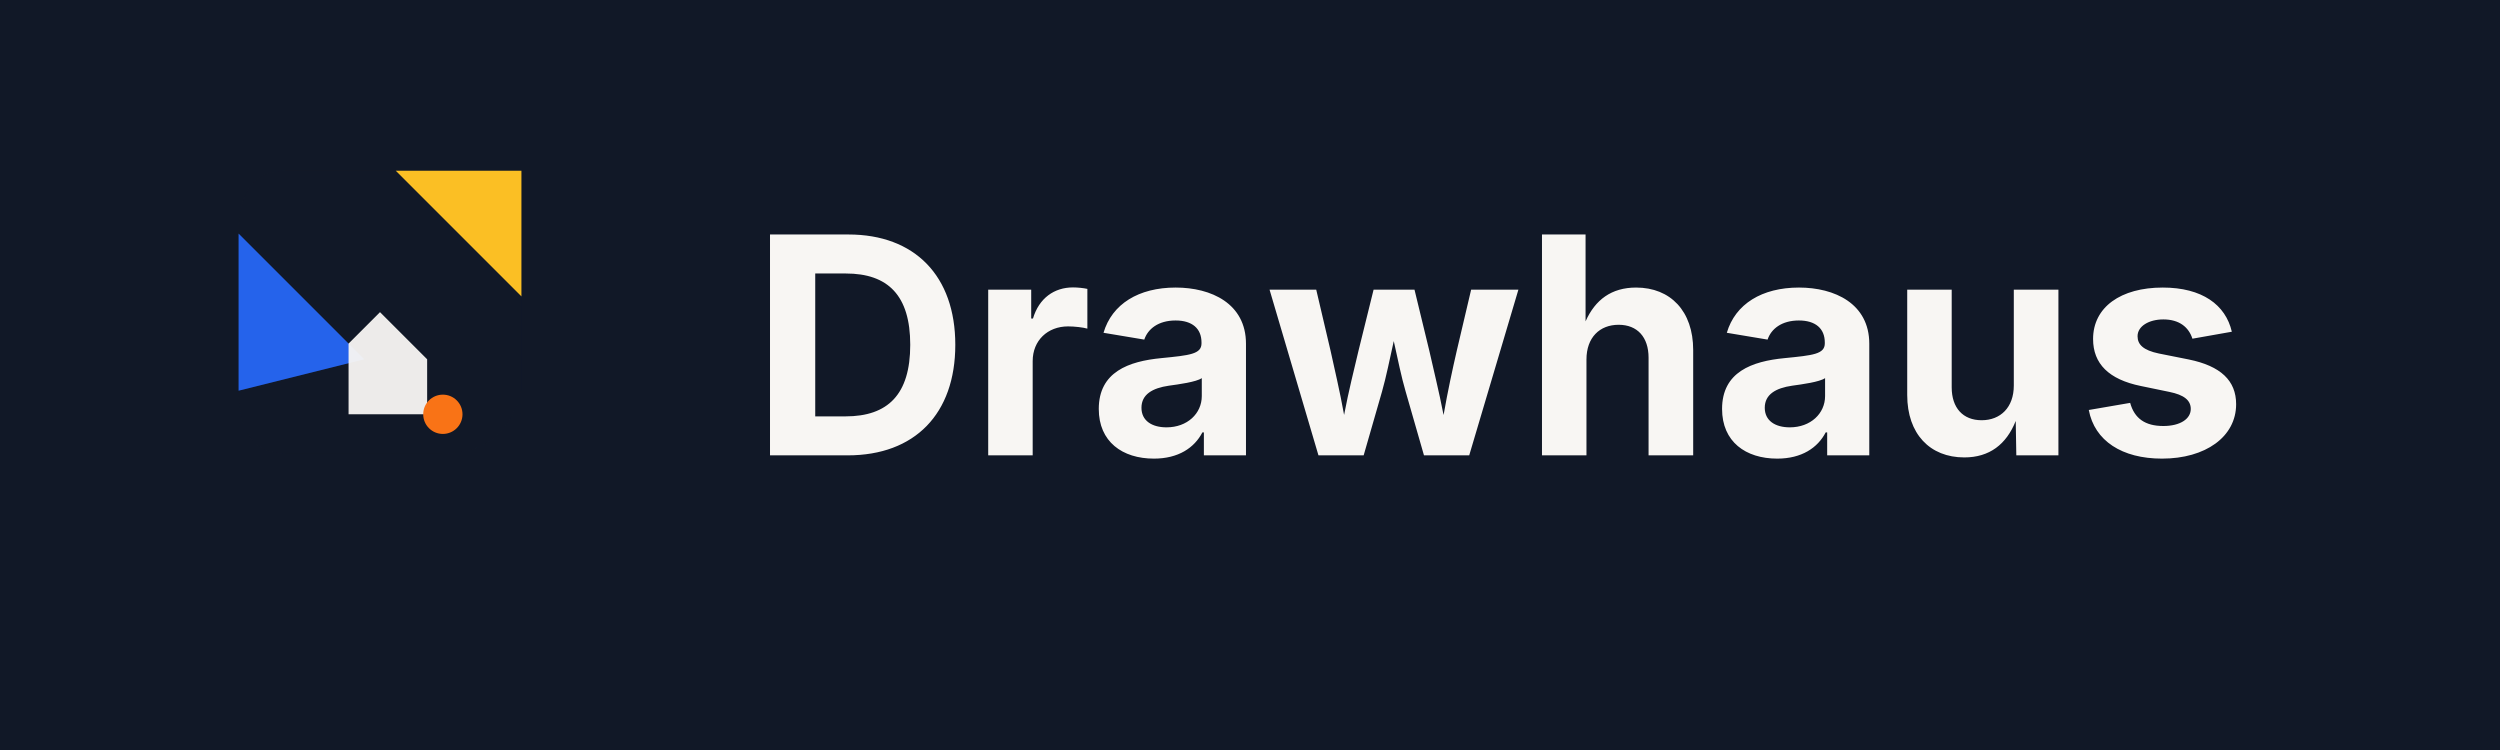
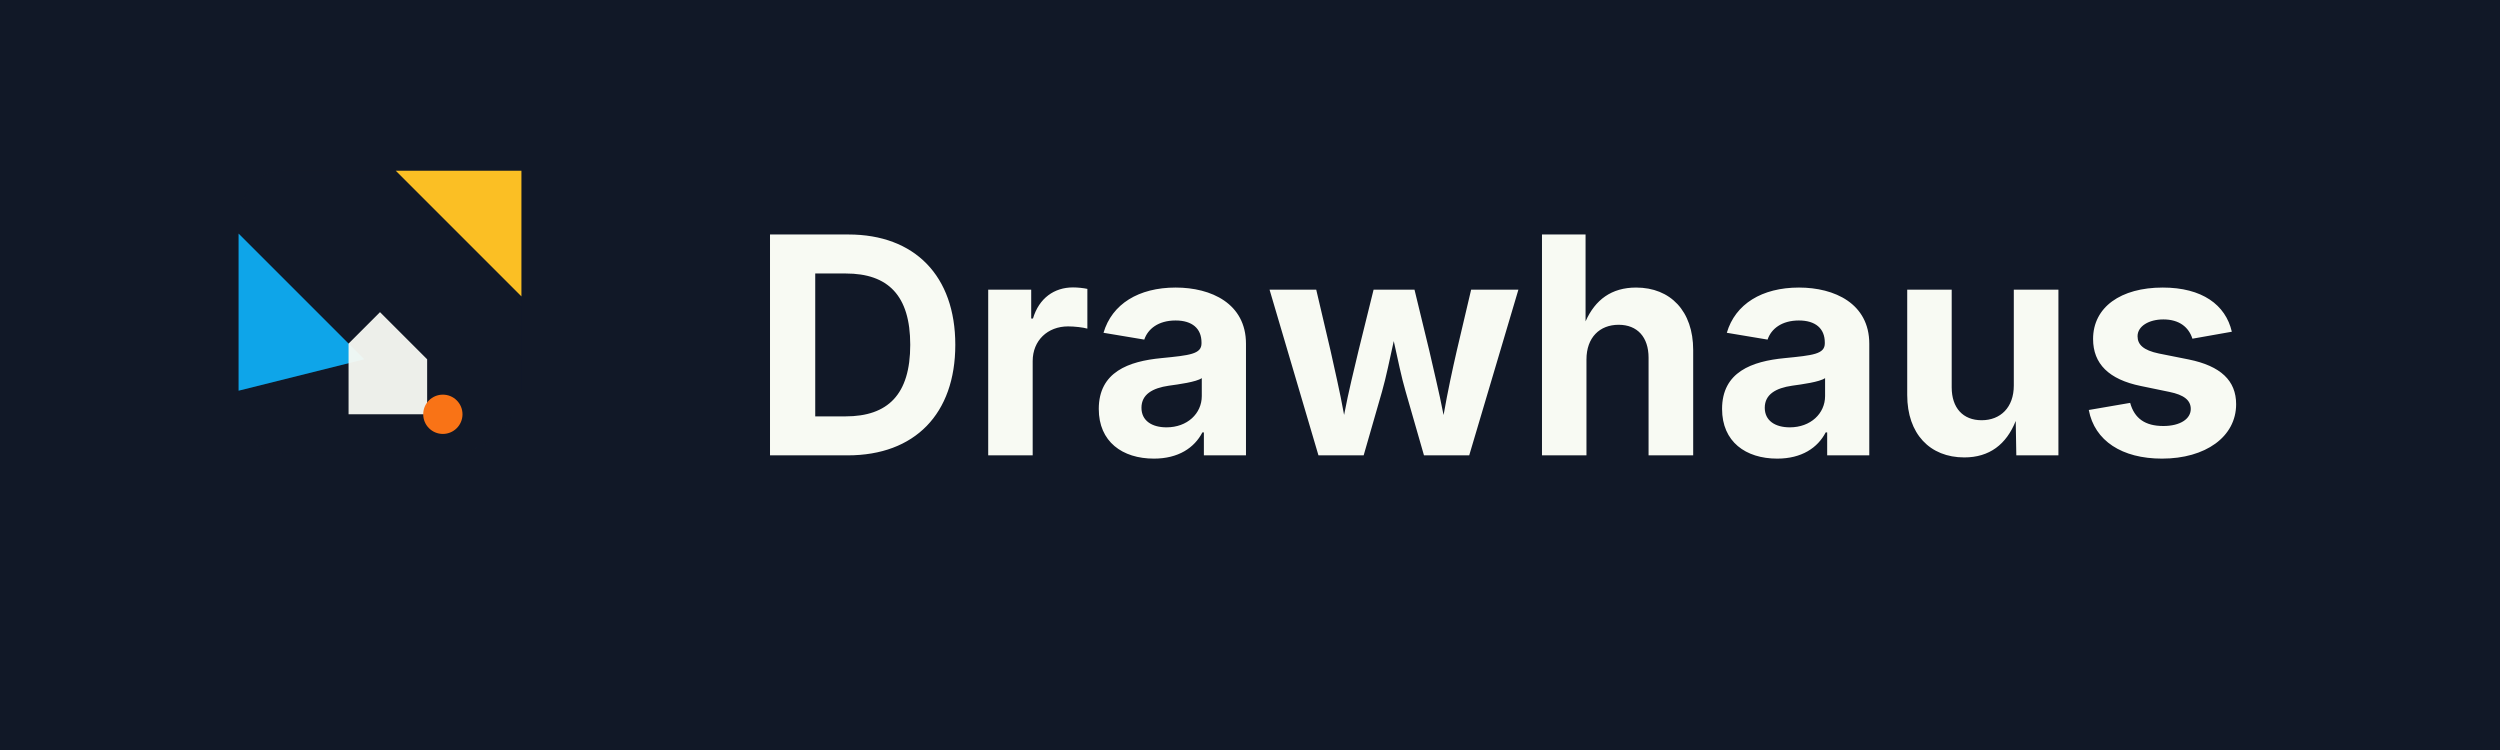
<svg xmlns="http://www.w3.org/2000/svg" width="1400" height="420" viewBox="0 0 1400 420">
  <rect width="1400" height="420" fill="#111827" />
  <g transform="translate(72,34) scale(0.55)">
    <svg width="512" height="512" viewBox="0 0 512 512">
      <rect width="512" height="512" rx="112" fill="#111827" />
      <path d="M160 112 H320 Q384 112 400 176 V336 Q384 400 320 400 H160 Q112 400 112 336 V176 Q112 112 160 112 Z" fill="#111827" opacity="0.92" />
-       <path d="M112 176 L240 304 L112 336 Z" fill="#2563EB" />
+       <path d="M112 176 L240 304 L112 336 Z" fill="#0EA5E9" />
      <path d="M272 112 L400 112 L400 240 Z" fill="#FBBF24" />
-       <path d="M224 288 L256 256 L304 304 V360 H224 Z" fill="#F8F6F3" opacity="0.95" />
+       <path d="M224 288 L256 256 L304 304 V360 H224 Z" fill="#F8FAF3" opacity="0.95" />
      <circle cx="320" cy="360" r="20" fill="#F97316" />
    </svg>
  </g>
-   <text x="420" y="255" font-family="Sora, Inter, ui-sans-serif, system-ui" font-size="170" font-weight="700" fill="#F8F6F3">Drawhaus</text>
+   <text x="420" y="255" font-family="Sora, Inter, ui-sans-serif, system-ui" font-size="170" font-weight="700" fill="#F8FAF3">Drawhaus</text>
</svg>
